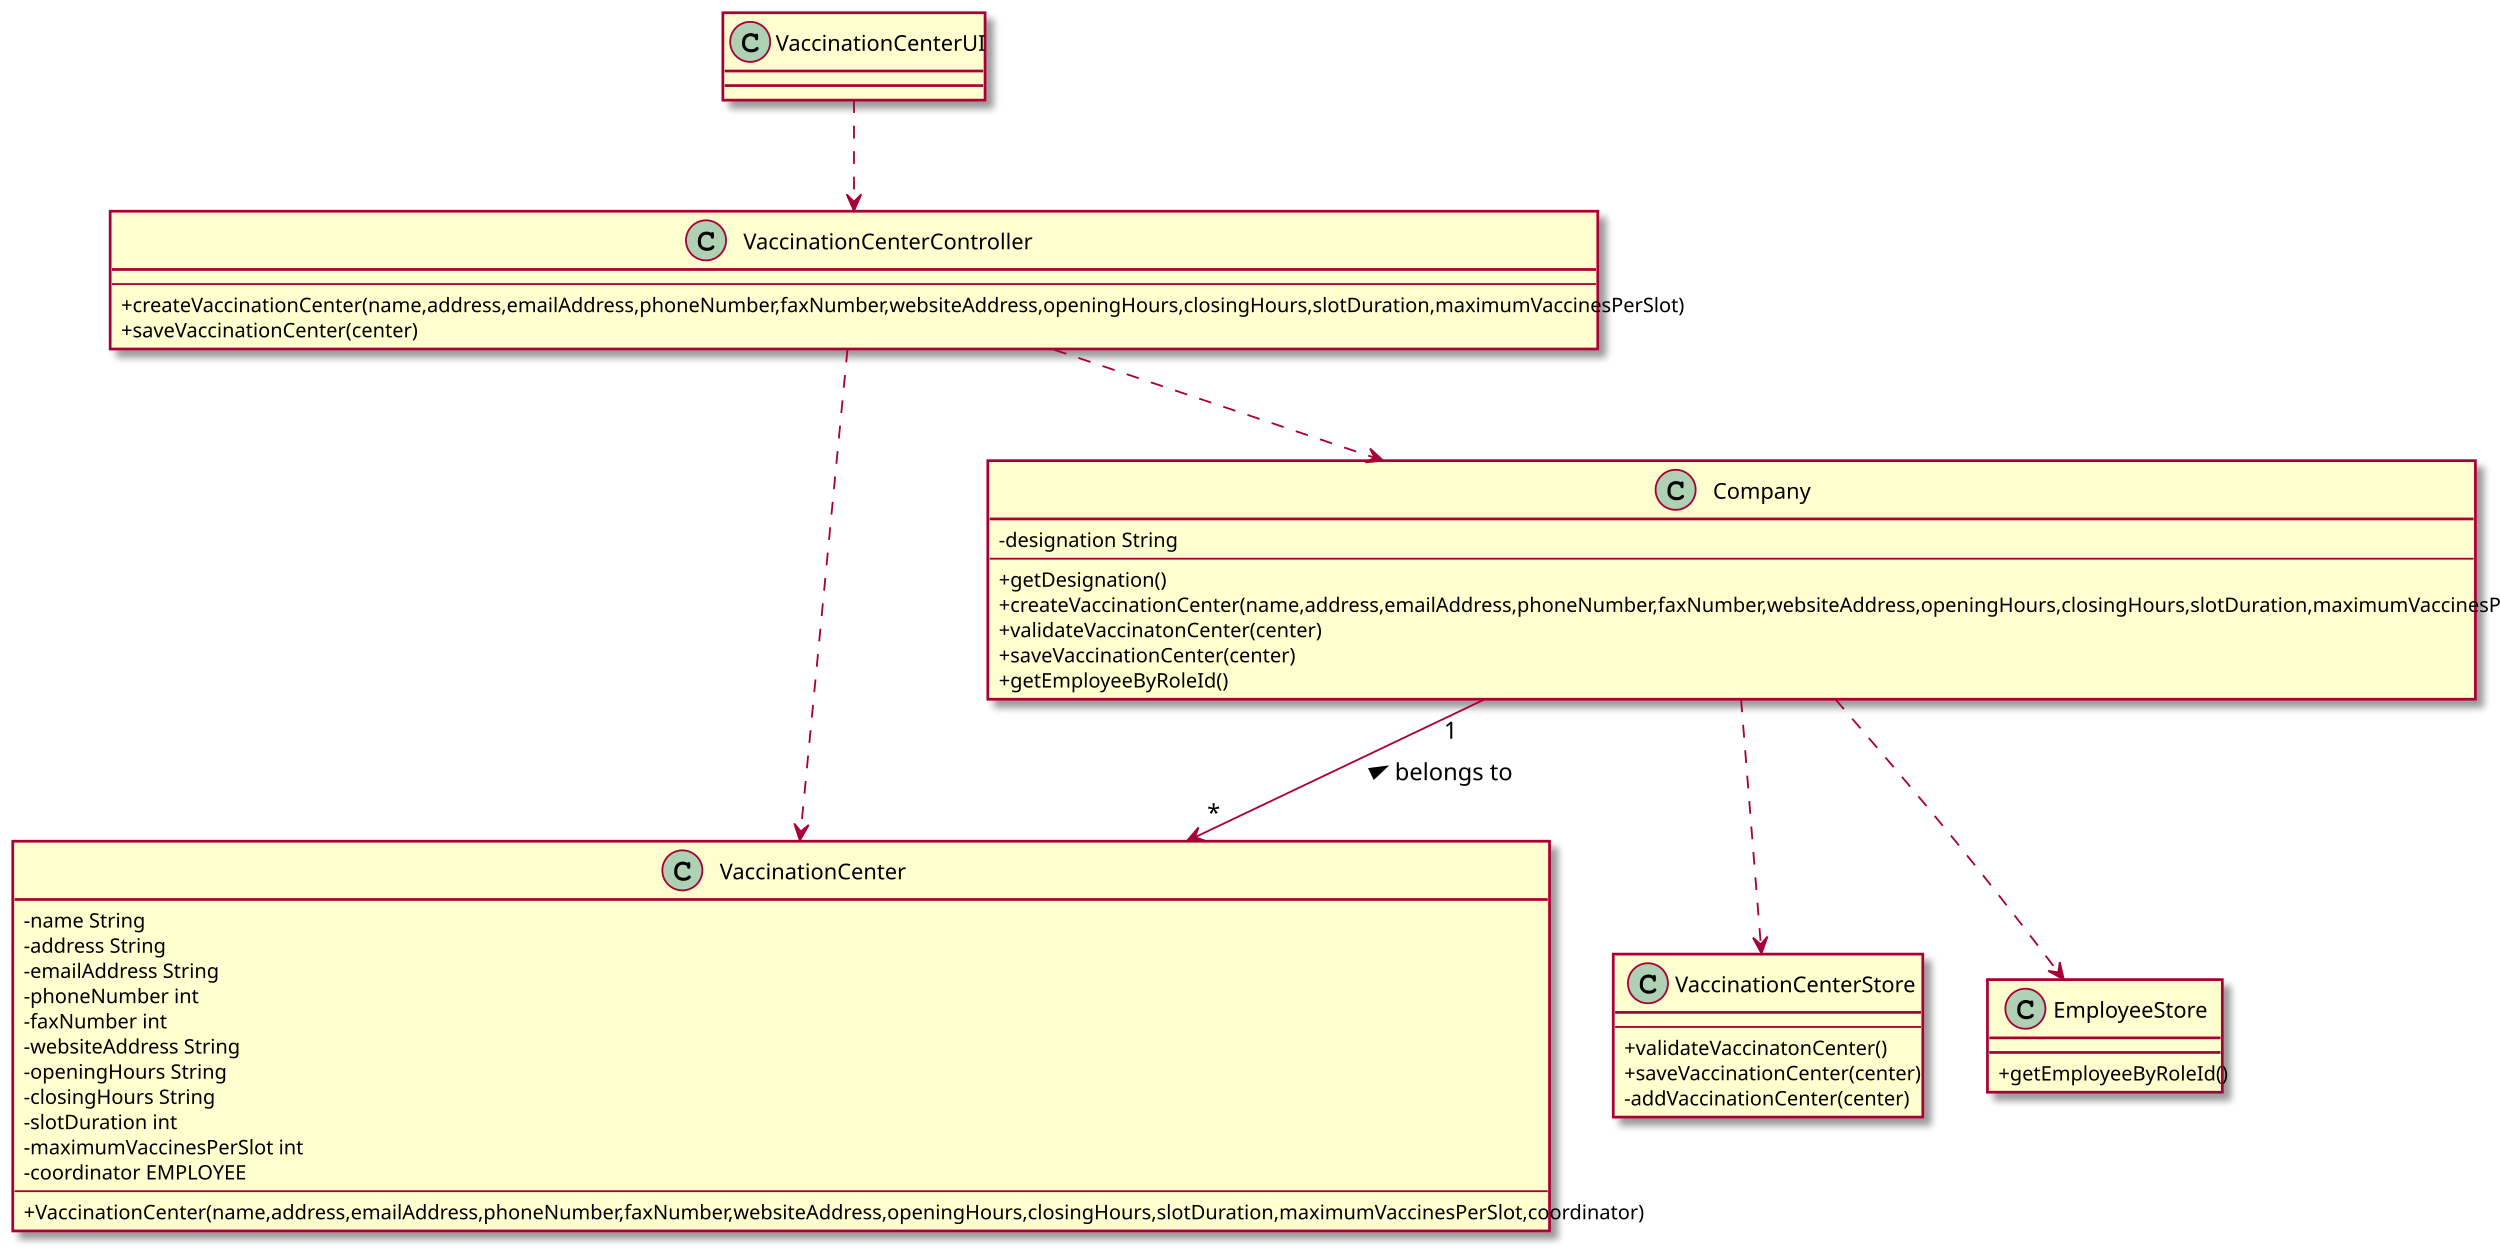
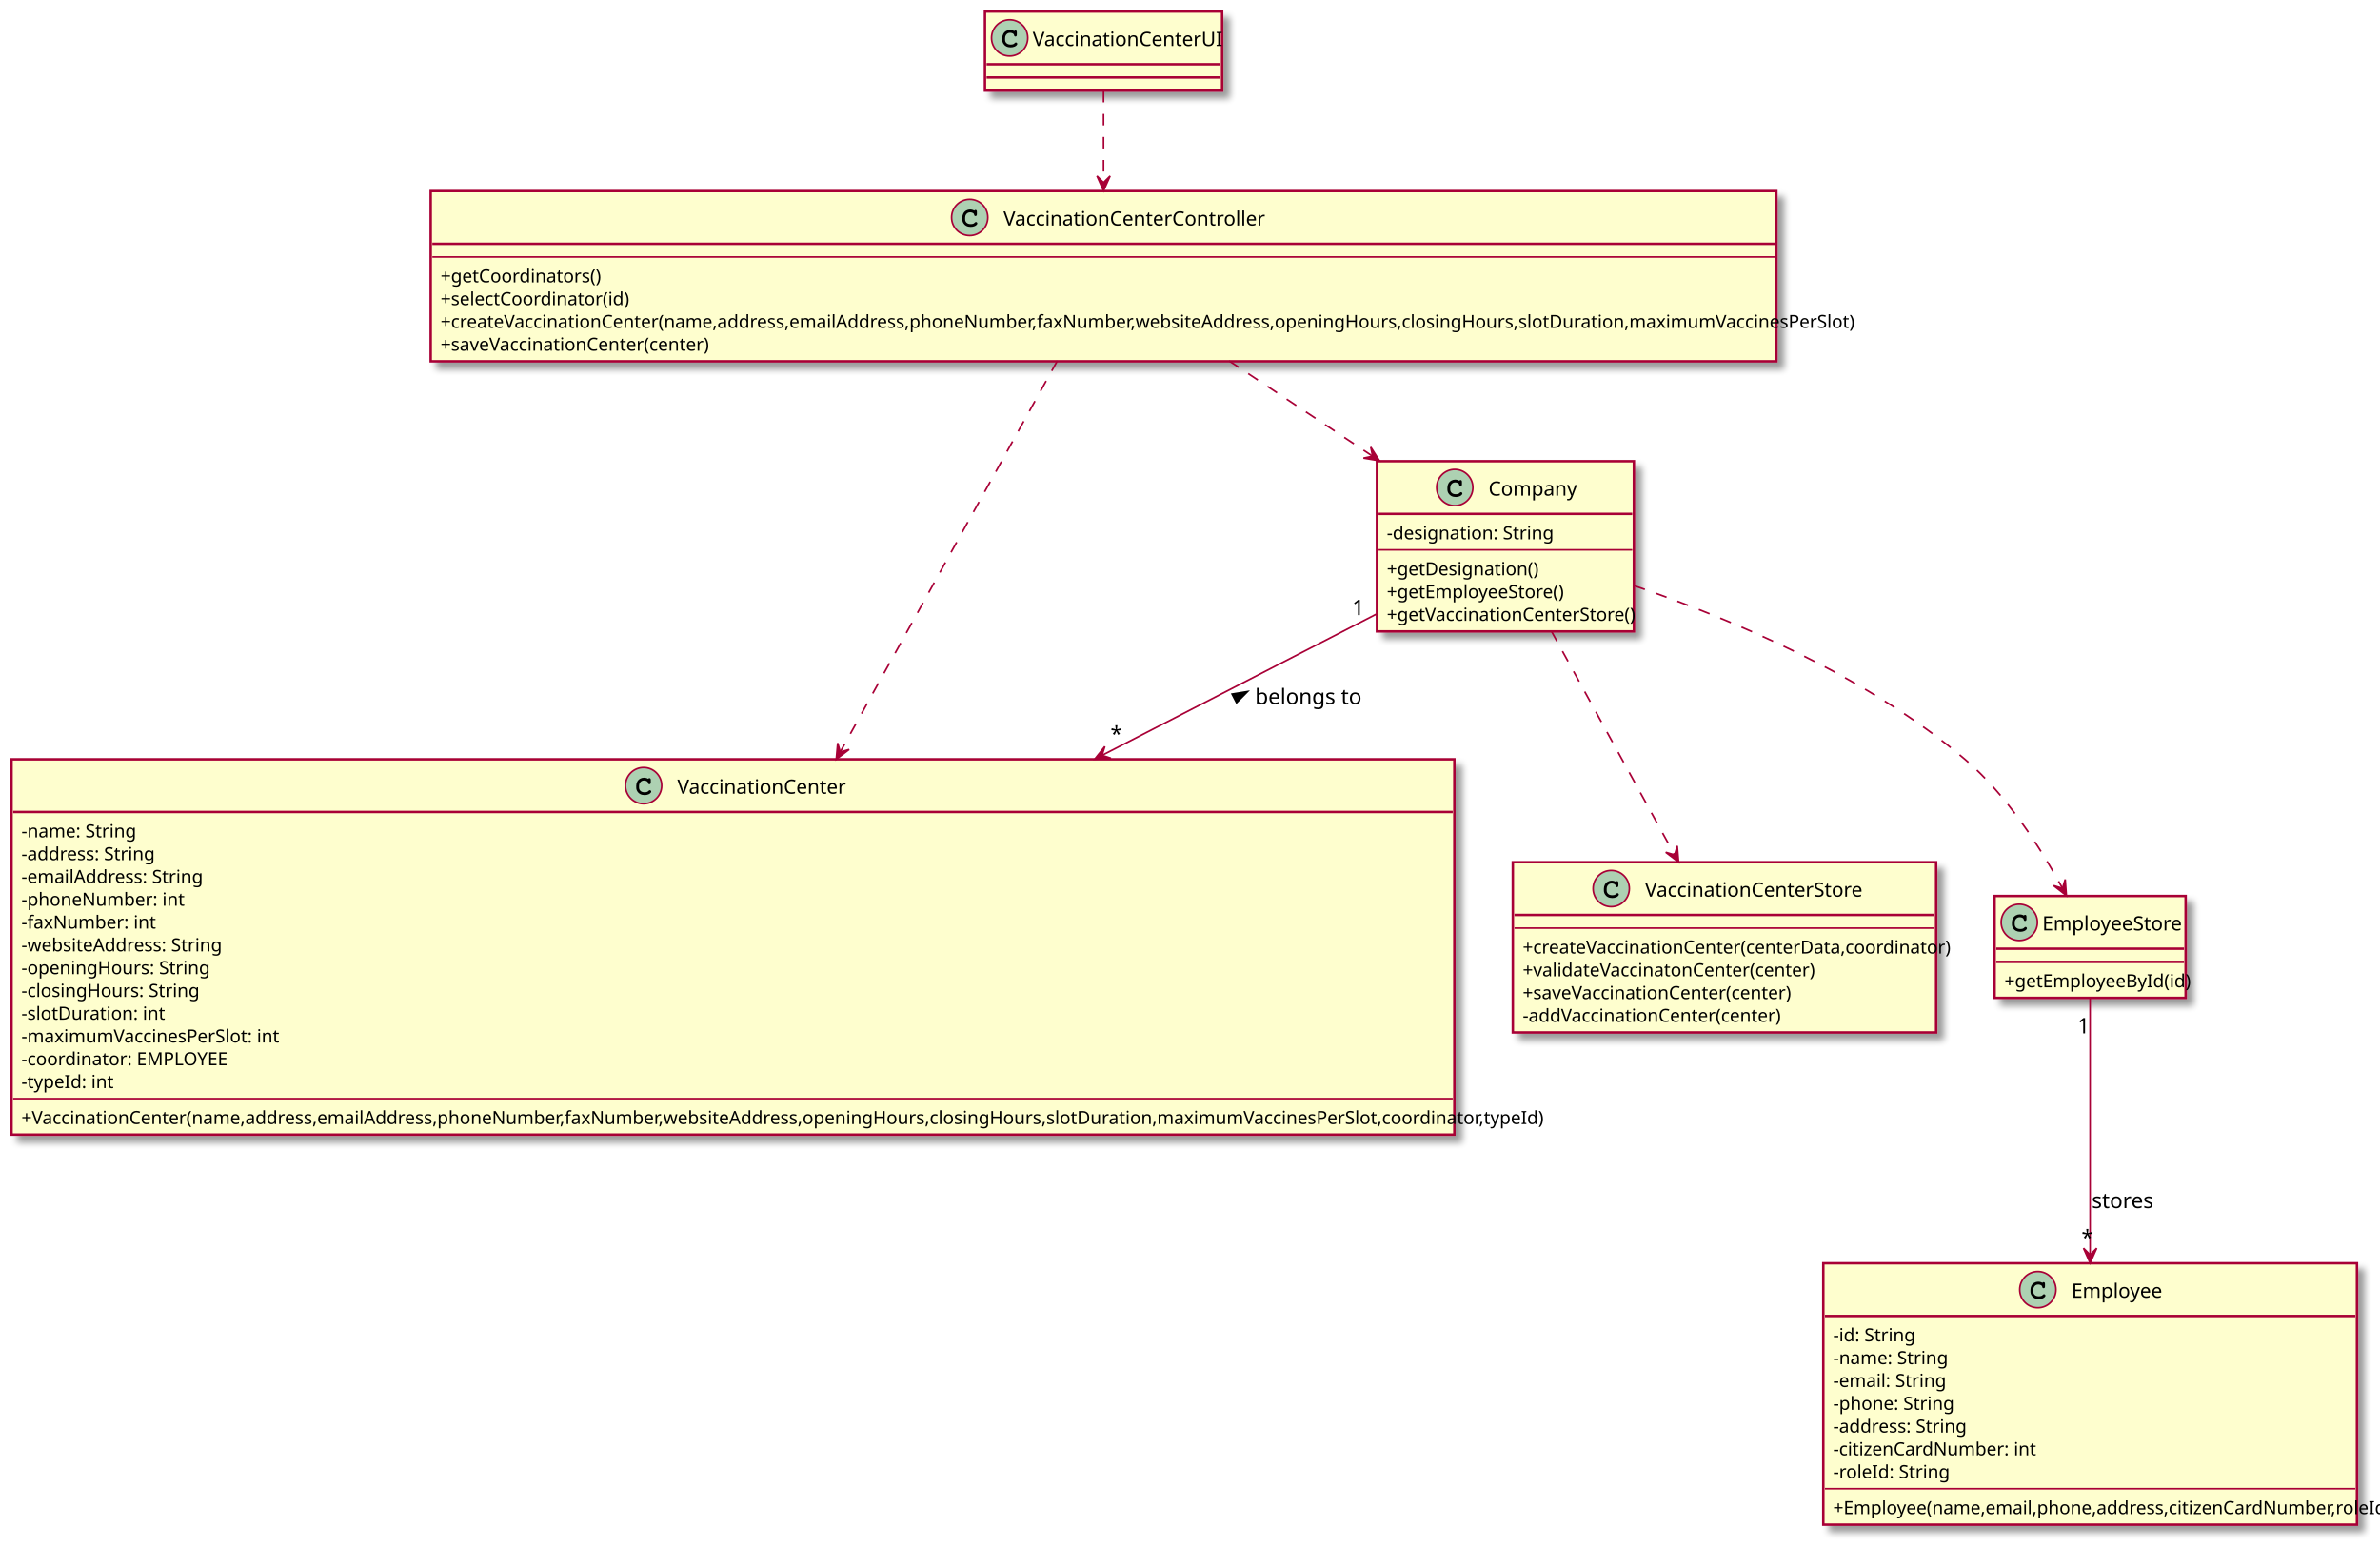
- <svg xmlns="http://www.w3.org/2000/svg" contentScriptType="application/ecmascript" contentStyleType="text/css" height="690px" preserveAspectRatio="none" style="width:1373px;height:690px;background:#FFFFFF;" version="1.1" viewBox="0 0 1373 690" width="1373px" zoomAndPan="magnify">
+ <svg xmlns="http://www.w3.org/2000/svg" contentScriptType="application/ecmascript" contentStyleType="text/css" height="939px" preserveAspectRatio="none" style="width:1445px;height:939px;background:#FFFFFF;" version="1.1" viewBox="0 0 1445 939" width="1445px" zoomAndPan="magnify">
  <defs>
-     <filter height="300%" id="f1e25oillf84bn" width="300%" x="-1" y="-1">
+     <filter height="300%" id="fiparfcaqe4cg" width="300%" x="-1" y="-1">
      <feGaussianBlur result="blurOut" stdDeviation="2.0" />
      <feColorMatrix in="blurOut" result="blurOut2" type="matrix" values="0 0 0 0 0 0 0 0 0 0 0 0 0 0 0 0 0 0 .4 0" />
      <feOffset dx="4.0" dy="4.0" in="blurOut2" result="blurOut3" />
      <feBlend in="SourceGraphic" in2="blurOut3" mode="normal" />
    </filter>
  </defs>
  <g>
-     <rect codeLine="3" fill="#FEFECE" filter="url(#f1e25oillf84bn)" height="214.031" id="VaccinationCenter" style="stroke:#A80036;stroke-width:1.5;" width="844" x="7" y="462" />
-     <ellipse cx="374.75" cy="478" fill="#ADD1B2" rx="11" ry="11" style="stroke:#A80036;stroke-width:1.0;" />
-     <path d="M377.516,473.875 Q377.672,473.656 377.859,473.547 Q378.047,473.438 378.266,473.438 Q378.641,473.438 378.875,473.703 Q379.109,473.953 379.109,474.562 L379.109,476.016 Q379.109,476.625 378.875,476.891 Q378.641,477.156 378.266,477.156 Q377.922,477.156 377.719,476.953 Q377.516,476.766 377.406,476.25 Q377.359,475.891 377.172,475.703 Q376.844,475.328 376.234,475.109 Q375.625,474.891 375,474.891 Q374.234,474.891 373.594,475.219 Q372.969,475.547 372.469,476.297 Q371.984,477.047 371.984,478.078 L371.984,479.172 Q371.984,480.406 372.875,481.234 Q373.766,482.047 375.359,482.047 Q376.297,482.047 376.953,481.797 Q377.344,481.641 377.766,481.203 Q378.031,480.938 378.172,480.859 Q378.328,480.781 378.531,480.781 Q378.859,480.781 379.109,481.047 Q379.375,481.297 379.375,481.641 Q379.375,481.984 379.031,482.391 Q378.531,482.969 377.734,483.297 Q376.656,483.75 375.359,483.75 Q373.844,483.75 372.641,483.125 Q371.656,482.625 370.969,481.562 Q370.281,480.484 370.281,479.203 L370.281,478.047 Q370.281,476.719 370.891,475.578 Q371.516,474.422 372.609,473.812 Q373.703,473.188 374.938,473.188 Q375.672,473.188 376.312,473.359 Q376.969,473.516 377.516,473.875 Z " fill="#000000" />
-     <text fill="#000000" font-family="sans-serif" font-size="12" lengthAdjust="spacing" textLength="100" x="395.25" y="482.91">VaccinationCenter</text>
-     <line style="stroke:#A80036;stroke-width:1.5;" x1="8" x2="850" y1="494" y2="494" />
-     <text fill="#000000" font-family="sans-serif" font-size="11" lengthAdjust="spacing" textLength="61" x="13" y="509.419">-name String</text>
-     <text fill="#000000" font-family="sans-serif" font-size="11" lengthAdjust="spacing" textLength="75" x="13" y="523.255">-address String</text>
-     <text fill="#000000" font-family="sans-serif" font-size="11" lengthAdjust="spacing" textLength="101" x="13" y="537.091">-emailAddress String</text>
-     <text fill="#000000" font-family="sans-serif" font-size="11" lengthAdjust="spacing" textLength="85" x="13" y="550.927">-phoneNumber int</text>
-     <text fill="#000000" font-family="sans-serif" font-size="11" lengthAdjust="spacing" textLength="71" x="13" y="564.763">-faxNumber int</text>
-     <text fill="#000000" font-family="sans-serif" font-size="11" lengthAdjust="spacing" textLength="116" x="13" y="578.599">-websiteAddress String</text>
-     <text fill="#000000" font-family="sans-serif" font-size="11" lengthAdjust="spacing" textLength="102" x="13" y="592.435">-openingHours String</text>
-     <text fill="#000000" font-family="sans-serif" font-size="11" lengthAdjust="spacing" textLength="98" x="13" y="606.27">-closingHours String</text>
-     <text fill="#000000" font-family="sans-serif" font-size="11" lengthAdjust="spacing" textLength="75" x="13" y="620.106">-slotDuration int</text>
-     <text fill="#000000" font-family="sans-serif" font-size="11" lengthAdjust="spacing" textLength="142" x="13" y="633.942">-maximumVaccinesPerSlot int</text>
-     <text fill="#000000" font-family="sans-serif" font-size="11" lengthAdjust="spacing" textLength="116" x="13" y="647.778">-coordinator EMPLOYEE</text>
-     <line style="stroke:#A80036;stroke-width:1.0;" x1="8" x2="850" y1="654.195" y2="654.195" />
-     <text fill="#000000" font-family="sans-serif" font-size="11" lengthAdjust="spacing" textLength="832" x="13" y="669.614">+VaccinationCenter(name,address,emailAddress,phoneNumber,faxNumber,websiteAddress,openingHours,closingHours,slotDuration,maximumVaccinesPerSlot,coordinator)</text>
-     <rect codeLine="20" fill="#FEFECE" filter="url(#f1e25oillf84bn)" height="131.016" id="Company" style="stroke:#A80036;stroke-width:1.5;" width="817" x="542.5" y="253" />
-     <ellipse cx="920.25" cy="269" fill="#ADD1B2" rx="11" ry="11" style="stroke:#A80036;stroke-width:1.0;" />
-     <path d="M923.016,264.875 Q923.172,264.656 923.359,264.547 Q923.547,264.438 923.766,264.438 Q924.141,264.438 924.375,264.703 Q924.609,264.953 924.609,265.562 L924.609,267.016 Q924.609,267.625 924.375,267.891 Q924.141,268.156 923.766,268.156 Q923.422,268.156 923.219,267.953 Q923.016,267.766 922.906,267.25 Q922.859,266.891 922.672,266.703 Q922.344,266.328 921.734,266.109 Q921.125,265.891 920.5,265.891 Q919.734,265.891 919.094,266.219 Q918.469,266.547 917.969,267.297 Q917.484,268.047 917.484,269.078 L917.484,270.172 Q917.484,271.406 918.375,272.234 Q919.266,273.047 920.859,273.047 Q921.797,273.047 922.453,272.797 Q922.844,272.641 923.266,272.203 Q923.531,271.938 923.672,271.859 Q923.828,271.781 924.031,271.781 Q924.359,271.781 924.609,272.047 Q924.875,272.297 924.875,272.641 Q924.875,272.984 924.531,273.391 Q924.031,273.969 923.234,274.297 Q922.156,274.75 920.859,274.75 Q919.344,274.75 918.141,274.125 Q917.156,273.625 916.469,272.562 Q915.781,271.484 915.781,270.203 L915.781,269.047 Q915.781,267.719 916.391,266.578 Q917.016,265.422 918.109,264.812 Q919.203,264.188 920.438,264.188 Q921.172,264.188 921.812,264.359 Q922.469,264.516 923.016,264.875 Z " fill="#000000" />
-     <text fill="#000000" font-family="sans-serif" font-size="12" lengthAdjust="spacing" textLength="53" x="940.75" y="273.91">Company</text>
-     <line style="stroke:#A80036;stroke-width:1.5;" x1="543.5" x2="1358.5" y1="285" y2="285" />
-     <text fill="#000000" font-family="sans-serif" font-size="11" lengthAdjust="spacing" textLength="90" x="548.5" y="300.419">-designation String</text>
-     <line style="stroke:#A80036;stroke-width:1.0;" x1="543.5" x2="1358.5" y1="306.836" y2="306.836" />
-     <text fill="#000000" font-family="sans-serif" font-size="11" lengthAdjust="spacing" textLength="85" x="548.5" y="322.255">+getDesignation()</text>
-     <text fill="#000000" font-family="sans-serif" font-size="11" lengthAdjust="spacing" textLength="805" x="548.5" y="336.091">+createVaccinationCenter(name,address,emailAddress,phoneNumber,faxNumber,websiteAddress,openingHours,closingHours,slotDuration,maximumVaccinesPerSlot)</text>
-     <text fill="#000000" font-family="sans-serif" font-size="11" lengthAdjust="spacing" textLength="169" x="548.5" y="349.927">+validateVaccinatonCenter(center)</text>
-     <text fill="#000000" font-family="sans-serif" font-size="11" lengthAdjust="spacing" textLength="158" x="548.5" y="363.763">+saveVaccinationCenter(center)</text>
-     <text fill="#000000" font-family="sans-serif" font-size="11" lengthAdjust="spacing" textLength="117" x="548.5" y="377.599">+getEmployeeByRoleId()</text>
-     <rect codeLine="30" fill="#FEFECE" filter="url(#f1e25oillf84bn)" height="89.508" id="VaccinationCenterStore" style="stroke:#A80036;stroke-width:1.5;" width="170" x="886" y="524" />
-     <ellipse cx="905.05" cy="540" fill="#ADD1B2" rx="11" ry="11" style="stroke:#A80036;stroke-width:1.0;" />
-     <path d="M907.816,535.875 Q907.972,535.656 908.159,535.547 Q908.347,535.438 908.566,535.438 Q908.941,535.438 909.175,535.703 Q909.409,535.953 909.409,536.562 L909.409,538.016 Q909.409,538.625 909.175,538.891 Q908.941,539.156 908.566,539.156 Q908.222,539.156 908.019,538.953 Q907.816,538.766 907.706,538.25 Q907.659,537.891 907.472,537.703 Q907.144,537.328 906.534,537.109 Q905.925,536.891 905.3,536.891 Q904.534,536.891 903.894,537.219 Q903.269,537.547 902.769,538.297 Q902.284,539.047 902.284,540.078 L902.284,541.172 Q902.284,542.406 903.175,543.234 Q904.066,544.047 905.659,544.047 Q906.597,544.047 907.253,543.797 Q907.644,543.641 908.066,543.203 Q908.331,542.938 908.472,542.859 Q908.628,542.781 908.831,542.781 Q909.159,542.781 909.409,543.047 Q909.675,543.297 909.675,543.641 Q909.675,543.984 909.331,544.391 Q908.831,544.969 908.034,545.297 Q906.956,545.75 905.659,545.75 Q904.144,545.75 902.941,545.125 Q901.956,544.625 901.269,543.562 Q900.581,542.484 900.581,541.203 L900.581,540.047 Q900.581,538.719 901.191,537.578 Q901.816,536.422 902.909,535.812 Q904.003,535.188 905.237,535.188 Q905.972,535.188 906.612,535.359 Q907.269,535.516 907.816,535.875 Z " fill="#000000" />
-     <text fill="#000000" font-family="sans-serif" font-size="12" lengthAdjust="spacing" textLength="129" x="919.95" y="544.91">VaccinationCenterStore</text>
-     <line style="stroke:#A80036;stroke-width:1.5;" x1="887" x2="1055" y1="556" y2="556" />
-     <line style="stroke:#A80036;stroke-width:1.0;" x1="887" x2="1055" y1="564" y2="564" />
-     <text fill="#000000" font-family="sans-serif" font-size="11" lengthAdjust="spacing" textLength="138" x="892" y="579.419">+validateVaccinatonCenter()</text>
-     <text fill="#000000" font-family="sans-serif" font-size="11" lengthAdjust="spacing" textLength="158" x="892" y="593.255">+saveVaccinationCenter(center)</text>
-     <text fill="#000000" font-family="sans-serif" font-size="11" lengthAdjust="spacing" textLength="150" x="892" y="607.091">-addVaccinationCenter(center)</text>
-     <rect codeLine="37" fill="#FEFECE" filter="url(#f1e25oillf84bn)" height="61.836" id="EmployeeStore" style="stroke:#A80036;stroke-width:1.5;" width="129" x="1091.5" y="538" />
-     <ellipse cx="1112.35" cy="554" fill="#ADD1B2" rx="11" ry="11" style="stroke:#A80036;stroke-width:1.0;" />
-     <path d="M1115.116,549.875 Q1115.272,549.656 1115.459,549.547 Q1115.647,549.438 1115.866,549.438 Q1116.241,549.438 1116.475,549.703 Q1116.709,549.953 1116.709,550.562 L1116.709,552.016 Q1116.709,552.625 1116.475,552.891 Q1116.241,553.156 1115.866,553.156 Q1115.522,553.156 1115.319,552.953 Q1115.116,552.766 1115.006,552.25 Q1114.959,551.891 1114.772,551.703 Q1114.444,551.328 1113.834,551.109 Q1113.225,550.891 1112.6,550.891 Q1111.834,550.891 1111.194,551.219 Q1110.569,551.547 1110.069,552.297 Q1109.584,553.047 1109.584,554.078 L1109.584,555.172 Q1109.584,556.406 1110.475,557.234 Q1111.366,558.047 1112.959,558.047 Q1113.897,558.047 1114.553,557.797 Q1114.944,557.641 1115.366,557.203 Q1115.631,556.938 1115.772,556.859 Q1115.928,556.781 1116.131,556.781 Q1116.459,556.781 1116.709,557.047 Q1116.975,557.297 1116.975,557.641 Q1116.975,557.984 1116.631,558.391 Q1116.131,558.969 1115.334,559.297 Q1114.256,559.75 1112.959,559.75 Q1111.444,559.75 1110.241,559.125 Q1109.256,558.625 1108.569,557.562 Q1107.881,556.484 1107.881,555.203 L1107.881,554.047 Q1107.881,552.719 1108.491,551.578 Q1109.116,550.422 1110.209,549.812 Q1111.303,549.188 1112.537,549.188 Q1113.272,549.188 1113.912,549.359 Q1114.569,549.516 1115.116,549.875 Z " fill="#000000" />
-     <text fill="#000000" font-family="sans-serif" font-size="12" lengthAdjust="spacing" textLength="84" x="1127.65" y="558.91">EmployeeStore</text>
-     <line style="stroke:#A80036;stroke-width:1.5;" x1="1092.5" x2="1219.5" y1="570" y2="570" />
-     <line style="stroke:#A80036;stroke-width:1.5;" x1="1092.5" x2="1219.5" y1="578" y2="578" />
-     <text fill="#000000" font-family="sans-serif" font-size="11" lengthAdjust="spacing" textLength="117" x="1097.5" y="593.419">+getEmployeeByRoleId()</text>
-     <rect codeLine="41" fill="#FEFECE" filter="url(#f1e25oillf84bn)" height="75.672" id="VaccinationCenterController" style="stroke:#A80036;stroke-width:1.5;" width="817" x="60.5" y="116" />
-     <ellipse cx="387.75" cy="132" fill="#ADD1B2" rx="11" ry="11" style="stroke:#A80036;stroke-width:1.0;" />
-     <path d="M390.516,127.875 Q390.672,127.656 390.859,127.547 Q391.047,127.438 391.266,127.438 Q391.641,127.438 391.875,127.703 Q392.109,127.953 392.109,128.562 L392.109,130.016 Q392.109,130.625 391.875,130.891 Q391.641,131.156 391.266,131.156 Q390.922,131.156 390.719,130.953 Q390.516,130.766 390.406,130.25 Q390.359,129.891 390.172,129.703 Q389.844,129.328 389.234,129.109 Q388.625,128.891 388,128.891 Q387.234,128.891 386.594,129.219 Q385.969,129.547 385.469,130.297 Q384.984,131.047 384.984,132.078 L384.984,133.172 Q384.984,134.406 385.875,135.234 Q386.766,136.047 388.359,136.047 Q389.297,136.047 389.953,135.797 Q390.344,135.641 390.766,135.203 Q391.031,134.938 391.172,134.859 Q391.328,134.781 391.531,134.781 Q391.859,134.781 392.109,135.047 Q392.375,135.297 392.375,135.641 Q392.375,135.984 392.031,136.391 Q391.531,136.969 390.734,137.297 Q389.656,137.75 388.359,137.75 Q386.844,137.75 385.641,137.125 Q384.656,136.625 383.969,135.562 Q383.281,134.484 383.281,133.203 L383.281,132.047 Q383.281,130.719 383.891,129.578 Q384.516,128.422 385.609,127.812 Q386.703,127.188 387.938,127.188 Q388.672,127.188 389.312,127.359 Q389.969,127.516 390.516,127.875 Z " fill="#000000" />
-     <text fill="#000000" font-family="sans-serif" font-size="12" lengthAdjust="spacing" textLength="154" x="408.25" y="136.91">VaccinationCenterController</text>
-     <line style="stroke:#A80036;stroke-width:1.5;" x1="61.5" x2="876.5" y1="148" y2="148" />
-     <line style="stroke:#A80036;stroke-width:1.0;" x1="61.5" x2="876.5" y1="156" y2="156" />
-     <text fill="#000000" font-family="sans-serif" font-size="11" lengthAdjust="spacing" textLength="805" x="66.5" y="171.419">+createVaccinationCenter(name,address,emailAddress,phoneNumber,faxNumber,websiteAddress,openingHours,closingHours,slotDuration,maximumVaccinesPerSlot)</text>
-     <text fill="#000000" font-family="sans-serif" font-size="11" lengthAdjust="spacing" textLength="158" x="66.5" y="185.255">+saveVaccinationCenter(center)</text>
-     <rect codeLine="47" fill="#FEFECE" filter="url(#f1e25oillf84bn)" height="48" id="VaccinationCenterUI" style="stroke:#A80036;stroke-width:1.5;" width="144" x="397" y="7" />
-     <ellipse cx="412" cy="23" fill="#ADD1B2" rx="11" ry="11" style="stroke:#A80036;stroke-width:1.0;" />
-     <path d="M414.766,18.875 Q414.922,18.656 415.109,18.547 Q415.297,18.438 415.516,18.438 Q415.891,18.438 416.125,18.703 Q416.359,18.953 416.359,19.562 L416.359,21.016 Q416.359,21.625 416.125,21.891 Q415.891,22.156 415.516,22.156 Q415.172,22.156 414.969,21.953 Q414.766,21.766 414.656,21.25 Q414.609,20.891 414.422,20.703 Q414.094,20.328 413.484,20.109 Q412.875,19.891 412.25,19.891 Q411.484,19.891 410.844,20.219 Q410.219,20.547 409.719,21.297 Q409.234,22.047 409.234,23.078 L409.234,24.172 Q409.234,25.406 410.125,26.234 Q411.016,27.047 412.609,27.047 Q413.547,27.047 414.203,26.797 Q414.594,26.641 415.016,26.203 Q415.281,25.938 415.422,25.859 Q415.578,25.781 415.781,25.781 Q416.109,25.781 416.359,26.047 Q416.625,26.297 416.625,26.641 Q416.625,26.984 416.281,27.391 Q415.781,27.969 414.984,28.297 Q413.906,28.75 412.609,28.75 Q411.094,28.75 409.891,28.125 Q408.906,27.625 408.219,26.562 Q407.531,25.484 407.531,24.203 L407.531,23.047 Q407.531,21.719 408.141,20.578 Q408.766,19.422 409.859,18.812 Q410.953,18.188 412.188,18.188 Q412.922,18.188 413.562,18.359 Q414.219,18.516 414.766,18.875 Z " fill="#000000" />
-     <text fill="#000000" font-family="sans-serif" font-size="12" lengthAdjust="spacing" textLength="112" x="426" y="27.91">VaccinationCenterUI</text>
-     <line style="stroke:#A80036;stroke-width:1.5;" x1="398" x2="540" y1="39" y2="39" />
-     <line style="stroke:#A80036;stroke-width:1.5;" x1="398" x2="540" y1="47" y2="47" />
-     <path codeLine="49" d="M469,55.04 C469,70.71 469,91.91 469,110.58 " fill="none" id="VaccinationCenterUI-to-VaccinationCenterController" style="stroke:#A80036;stroke-width:1.0;stroke-dasharray:7.0,7.0;" />
-     <polygon fill="#A80036" points="469,115.77,473,106.77,469,110.77,465,106.77,469,115.77" style="stroke:#A80036;stroke-width:1.0;" />
-     <path codeLine="50" d="M578.98,192.08 C631,209.62 694.73,231.1 754.64,251.3 " fill="none" id="VaccinationCenterController-to-Company" style="stroke:#A80036;stroke-width:1.0;stroke-dasharray:7.0,7.0;" />
-     <polygon fill="#A80036" points="759.68,253,752.431,246.333,754.942,251.402,749.874,253.913,759.68,253" style="stroke:#A80036;stroke-width:1.0;" />
-     <path codeLine="51" d="M815.21,384.14 C766.66,407.26 710.53,433.98 656.36,459.76 " fill="none" id="Company-to-VaccinationCenter" style="stroke:#A80036;stroke-width:1.0;" />
-     <polygon fill="#A80036" points="651.8,461.94,661.645,461.669,656.311,459.784,658.196,454.45,651.8,461.94" style="stroke:#A80036;stroke-width:1.0;" />
-     <polygon fill="#000000" points="761.515,421.027,752.084,422.261,754.611,427.568,761.515,421.027" style="stroke:#000000;stroke-width:1.0;" />
-     <text fill="#000000" font-family="sans-serif" font-size="13" lengthAdjust="spacing" textLength="60" x="766" y="428.495">belongs to</text>
-     <text fill="#000000" font-family="sans-serif" font-size="13" lengthAdjust="spacing" textLength="7" x="792.975" y="405.708">1</text>
-     <text fill="#000000" font-family="sans-serif" font-size="13" lengthAdjust="spacing" textLength="5" x="662.978" y="450.997">*</text>
-     <path codeLine="52" d="M465.42,192.01 C459.71,250.93 448.33,368.37 439.81,456.4 " fill="none" id="VaccinationCenterController-to-VaccinationCenter" style="stroke:#A80036;stroke-width:1.0;stroke-dasharray:7.0,7.0;" />
-     <polygon fill="#A80036" points="439.3,461.62,444.154,453.05,439.785,456.644,436.192,452.275,439.3,461.62" style="stroke:#A80036;stroke-width:1.0;" />
-     <path codeLine="53" d="M956.2,384.14 C959.58,426.12 963.92,479.99 967.02,518.55 " fill="none" id="Company-to-VaccinationCenterStore" style="stroke:#A80036;stroke-width:1.0;stroke-dasharray:7.0,7.0;" />
-     <polygon fill="#A80036" points="967.43,523.65,970.695,514.358,967.029,518.666,962.721,515,967.43,523.65" style="stroke:#A80036;stroke-width:1.0;" />
-     <path codeLine="54" d="M1008.08,384.14 C1029.09,408.33 1052.9,436.19 1074,462 C1093.33,485.64 1114.39,512.91 1130.33,533.86 " fill="none" id="Company-to-EmployeeStore" style="stroke:#A80036;stroke-width:1.0;stroke-dasharray:7.0,7.0;" />
-     <polygon fill="#A80036" points="1133.45,537.97,1131.212,528.379,1130.434,533.982,1124.831,533.205,1133.45,537.97" style="stroke:#A80036;stroke-width:1.0;" />
+     <rect codeLine="3" fill="#FEFECE" filter="url(#fiparfcaqe4cg)" height="227.867" id="VaccinationCenter" style="stroke:#A80036;stroke-width:1.5;" width="876" x="7" y="461" />
+     <ellipse cx="390.75" cy="477" fill="#ADD1B2" rx="11" ry="11" style="stroke:#A80036;stroke-width:1.0;" />
+     <path d="M393.516,472.875 Q393.672,472.656 393.859,472.547 Q394.047,472.438 394.266,472.438 Q394.641,472.438 394.875,472.703 Q395.109,472.953 395.109,473.562 L395.109,475.016 Q395.109,475.625 394.875,475.891 Q394.641,476.156 394.266,476.156 Q393.922,476.156 393.719,475.953 Q393.516,475.766 393.406,475.25 Q393.359,474.891 393.172,474.703 Q392.844,474.328 392.234,474.109 Q391.625,473.891 391,473.891 Q390.234,473.891 389.594,474.219 Q388.969,474.547 388.469,475.297 Q387.984,476.047 387.984,477.078 L387.984,478.172 Q387.984,479.406 388.875,480.234 Q389.766,481.047 391.359,481.047 Q392.297,481.047 392.953,480.797 Q393.344,480.641 393.766,480.203 Q394.031,479.938 394.172,479.859 Q394.328,479.781 394.531,479.781 Q394.859,479.781 395.109,480.047 Q395.375,480.297 395.375,480.641 Q395.375,480.984 395.031,481.391 Q394.531,481.969 393.734,482.297 Q392.656,482.75 391.359,482.75 Q389.844,482.75 388.641,482.125 Q387.656,481.625 386.969,480.562 Q386.281,479.484 386.281,478.203 L386.281,477.047 Q386.281,475.719 386.891,474.578 Q387.516,473.422 388.609,472.812 Q389.703,472.188 390.938,472.188 Q391.672,472.188 392.312,472.359 Q392.969,472.516 393.516,472.875 Z " fill="#000000" />
+     <text fill="#000000" font-family="sans-serif" font-size="12" lengthAdjust="spacing" textLength="100" x="411.25" y="481.91">VaccinationCenter</text>
+     <line style="stroke:#A80036;stroke-width:1.5;" x1="8" x2="882" y1="493" y2="493" />
+     <text fill="#000000" font-family="sans-serif" font-size="11" lengthAdjust="spacing" textLength="64" x="13" y="508.419">-name: String</text>
+     <text fill="#000000" font-family="sans-serif" font-size="11" lengthAdjust="spacing" textLength="78" x="13" y="522.255">-address: String</text>
+     <text fill="#000000" font-family="sans-serif" font-size="11" lengthAdjust="spacing" textLength="104" x="13" y="536.091">-emailAddress: String</text>
+     <text fill="#000000" font-family="sans-serif" font-size="11" lengthAdjust="spacing" textLength="88" x="13" y="549.927">-phoneNumber: int</text>
+     <text fill="#000000" font-family="sans-serif" font-size="11" lengthAdjust="spacing" textLength="74" x="13" y="563.763">-faxNumber: int</text>
+     <text fill="#000000" font-family="sans-serif" font-size="11" lengthAdjust="spacing" textLength="119" x="13" y="577.599">-websiteAddress: String</text>
+     <text fill="#000000" font-family="sans-serif" font-size="11" lengthAdjust="spacing" textLength="105" x="13" y="591.435">-openingHours: String</text>
+     <text fill="#000000" font-family="sans-serif" font-size="11" lengthAdjust="spacing" textLength="101" x="13" y="605.27">-closingHours: String</text>
+     <text fill="#000000" font-family="sans-serif" font-size="11" lengthAdjust="spacing" textLength="78" x="13" y="619.106">-slotDuration: int</text>
+     <text fill="#000000" font-family="sans-serif" font-size="11" lengthAdjust="spacing" textLength="145" x="13" y="632.942">-maximumVaccinesPerSlot: int</text>
+     <text fill="#000000" font-family="sans-serif" font-size="11" lengthAdjust="spacing" textLength="119" x="13" y="646.778">-coordinator: EMPLOYEE</text>
+     <text fill="#000000" font-family="sans-serif" font-size="11" lengthAdjust="spacing" textLength="50" x="13" y="660.614">-typeId: int</text>
+     <line style="stroke:#A80036;stroke-width:1.0;" x1="8" x2="882" y1="667.031" y2="667.031" />
+     <text fill="#000000" font-family="sans-serif" font-size="11" lengthAdjust="spacing" textLength="864" x="13" y="682.45">+VaccinationCenter(name,address,emailAddress,phoneNumber,faxNumber,websiteAddress,openingHours,closingHours,slotDuration,maximumVaccinesPerSlot,coordinator,typeId)</text>
+     <rect codeLine="21" fill="#FEFECE" filter="url(#fiparfcaqe4cg)" height="103.344" id="Company" style="stroke:#A80036;stroke-width:1.5;" width="156" x="836" y="280" />
+     <ellipse cx="883.25" cy="296" fill="#ADD1B2" rx="11" ry="11" style="stroke:#A80036;stroke-width:1.0;" />
+     <path d="M886.016,291.875 Q886.172,291.656 886.359,291.547 Q886.547,291.438 886.766,291.438 Q887.141,291.438 887.375,291.703 Q887.609,291.953 887.609,292.562 L887.609,294.016 Q887.609,294.625 887.375,294.891 Q887.141,295.156 886.766,295.156 Q886.422,295.156 886.219,294.953 Q886.016,294.766 885.906,294.25 Q885.859,293.891 885.672,293.703 Q885.344,293.328 884.734,293.109 Q884.125,292.891 883.5,292.891 Q882.734,292.891 882.094,293.219 Q881.469,293.547 880.969,294.297 Q880.484,295.047 880.484,296.078 L880.484,297.172 Q880.484,298.406 881.375,299.234 Q882.266,300.047 883.859,300.047 Q884.797,300.047 885.453,299.797 Q885.844,299.641 886.266,299.203 Q886.531,298.938 886.672,298.859 Q886.828,298.781 887.031,298.781 Q887.359,298.781 887.609,299.047 Q887.875,299.297 887.875,299.641 Q887.875,299.984 887.531,300.391 Q887.031,300.969 886.234,301.297 Q885.156,301.75 883.859,301.75 Q882.344,301.75 881.141,301.125 Q880.156,300.625 879.469,299.562 Q878.781,298.484 878.781,297.203 L878.781,296.047 Q878.781,294.719 879.391,293.578 Q880.016,292.422 881.109,291.812 Q882.203,291.188 883.438,291.188 Q884.172,291.188 884.812,291.359 Q885.469,291.516 886.016,291.875 Z " fill="#000000" />
+     <text fill="#000000" font-family="sans-serif" font-size="12" lengthAdjust="spacing" textLength="53" x="903.75" y="300.91">Company</text>
+     <line style="stroke:#A80036;stroke-width:1.5;" x1="837" x2="991" y1="312" y2="312" />
+     <text fill="#000000" font-family="sans-serif" font-size="11" lengthAdjust="spacing" textLength="93" x="842" y="327.419">-designation: String</text>
+     <line style="stroke:#A80036;stroke-width:1.0;" x1="837" x2="991" y1="333.836" y2="333.836" />
+     <text fill="#000000" font-family="sans-serif" font-size="11" lengthAdjust="spacing" textLength="85" x="842" y="349.255">+getDesignation()</text>
+     <text fill="#000000" font-family="sans-serif" font-size="11" lengthAdjust="spacing" textLength="101" x="842" y="363.091">+getEmployeeStore()</text>
+     <text fill="#000000" font-family="sans-serif" font-size="11" lengthAdjust="spacing" textLength="144" x="842" y="376.927">+getVaccinationCenterStore()</text>
+     <rect codeLine="29" fill="#FEFECE" filter="url(#fiparfcaqe4cg)" height="103.344" id="VaccinationCenterStore" style="stroke:#A80036;stroke-width:1.5;" width="257" x="918.5" y="523.5" />
+     <ellipse cx="978.25" cy="539.5" fill="#ADD1B2" rx="11" ry="11" style="stroke:#A80036;stroke-width:1.0;" />
+     <path d="M981.016,535.375 Q981.172,535.156 981.359,535.047 Q981.547,534.938 981.766,534.938 Q982.141,534.938 982.375,535.203 Q982.609,535.453 982.609,536.062 L982.609,537.516 Q982.609,538.125 982.375,538.391 Q982.141,538.656 981.766,538.656 Q981.422,538.656 981.219,538.453 Q981.016,538.266 980.906,537.75 Q980.859,537.391 980.672,537.203 Q980.344,536.828 979.734,536.609 Q979.125,536.391 978.5,536.391 Q977.734,536.391 977.094,536.719 Q976.469,537.047 975.969,537.797 Q975.484,538.547 975.484,539.578 L975.484,540.672 Q975.484,541.906 976.375,542.734 Q977.266,543.547 978.859,543.547 Q979.797,543.547 980.453,543.297 Q980.844,543.141 981.266,542.703 Q981.531,542.438 981.672,542.359 Q981.828,542.281 982.031,542.281 Q982.359,542.281 982.609,542.547 Q982.875,542.797 982.875,543.141 Q982.875,543.484 982.531,543.891 Q982.031,544.469 981.234,544.797 Q980.156,545.25 978.859,545.25 Q977.344,545.25 976.141,544.625 Q975.156,544.125 974.469,543.062 Q973.781,541.984 973.781,540.703 L973.781,539.547 Q973.781,538.219 974.391,537.078 Q975.016,535.922 976.109,535.312 Q977.203,534.688 978.438,534.688 Q979.172,534.688 979.812,534.859 Q980.469,535.016 981.016,535.375 Z " fill="#000000" />
+     <text fill="#000000" font-family="sans-serif" font-size="12" lengthAdjust="spacing" textLength="129" x="998.75" y="544.41">VaccinationCenterStore</text>
+     <line style="stroke:#A80036;stroke-width:1.5;" x1="919.5" x2="1174.5" y1="555.5" y2="555.5" />
+     <line style="stroke:#A80036;stroke-width:1.0;" x1="919.5" x2="1174.5" y1="563.5" y2="563.5" />
+     <text fill="#000000" font-family="sans-serif" font-size="11" lengthAdjust="spacing" textLength="245" x="924.5" y="578.919">+createVaccinationCenter(centerData,coordinator)</text>
+     <text fill="#000000" font-family="sans-serif" font-size="11" lengthAdjust="spacing" textLength="169" x="924.5" y="592.755">+validateVaccinatonCenter(center)</text>
+     <text fill="#000000" font-family="sans-serif" font-size="11" lengthAdjust="spacing" textLength="158" x="924.5" y="606.591">+saveVaccinationCenter(center)</text>
+     <text fill="#000000" font-family="sans-serif" font-size="11" lengthAdjust="spacing" textLength="150" x="924.5" y="620.427">-addVaccinationCenter(center)</text>
+     <rect codeLine="37" fill="#FEFECE" filter="url(#fiparfcaqe4cg)" height="158.688" id="Employee" style="stroke:#A80036;stroke-width:1.5;" width="324" x="1107" y="767" />
+     <ellipse cx="1237.25" cy="783" fill="#ADD1B2" rx="11" ry="11" style="stroke:#A80036;stroke-width:1.0;" />
+     <path d="M1240.016,778.875 Q1240.172,778.656 1240.359,778.547 Q1240.547,778.438 1240.766,778.438 Q1241.141,778.438 1241.375,778.703 Q1241.609,778.953 1241.609,779.562 L1241.609,781.016 Q1241.609,781.625 1241.375,781.891 Q1241.141,782.156 1240.766,782.156 Q1240.422,782.156 1240.219,781.953 Q1240.016,781.766 1239.906,781.25 Q1239.859,780.891 1239.672,780.703 Q1239.344,780.328 1238.734,780.109 Q1238.125,779.891 1237.5,779.891 Q1236.734,779.891 1236.094,780.219 Q1235.469,780.547 1234.969,781.297 Q1234.484,782.047 1234.484,783.078 L1234.484,784.172 Q1234.484,785.406 1235.375,786.234 Q1236.266,787.047 1237.859,787.047 Q1238.797,787.047 1239.453,786.797 Q1239.844,786.641 1240.266,786.203 Q1240.531,785.938 1240.672,785.859 Q1240.828,785.781 1241.031,785.781 Q1241.359,785.781 1241.609,786.047 Q1241.875,786.297 1241.875,786.641 Q1241.875,786.984 1241.531,787.391 Q1241.031,787.969 1240.234,788.297 Q1239.156,788.75 1237.859,788.75 Q1236.344,788.75 1235.141,788.125 Q1234.156,787.625 1233.469,786.562 Q1232.781,785.484 1232.781,784.203 L1232.781,783.047 Q1232.781,781.719 1233.391,780.578 Q1234.016,779.422 1235.109,778.812 Q1236.203,778.188 1237.438,778.188 Q1238.172,778.188 1238.812,778.359 Q1239.469,778.516 1240.016,778.875 Z " fill="#000000" />
+     <text fill="#000000" font-family="sans-serif" font-size="12" lengthAdjust="spacing" textLength="55" x="1257.75" y="787.91">Employee</text>
+     <line style="stroke:#A80036;stroke-width:1.5;" x1="1108" x2="1430" y1="799" y2="799" />
+     <text fill="#000000" font-family="sans-serif" font-size="11" lengthAdjust="spacing" textLength="46" x="1113" y="814.419">-id: String</text>
+     <text fill="#000000" font-family="sans-serif" font-size="11" lengthAdjust="spacing" textLength="64" x="1113" y="828.255">-name: String</text>
+     <text fill="#000000" font-family="sans-serif" font-size="11" lengthAdjust="spacing" textLength="62" x="1113" y="842.091">-email: String</text>
+     <text fill="#000000" font-family="sans-serif" font-size="11" lengthAdjust="spacing" textLength="68" x="1113" y="855.927">-phone: String</text>
+     <text fill="#000000" font-family="sans-serif" font-size="11" lengthAdjust="spacing" textLength="78" x="1113" y="869.763">-address: String</text>
+     <text fill="#000000" font-family="sans-serif" font-size="11" lengthAdjust="spacing" textLength="112" x="1113" y="883.599">-citizenCardNumber: int</text>
+     <text fill="#000000" font-family="sans-serif" font-size="11" lengthAdjust="spacing" textLength="64" x="1113" y="897.435">-roleId: String</text>
+     <line style="stroke:#A80036;stroke-width:1.0;" x1="1108" x2="1430" y1="903.852" y2="903.852" />
+     <text fill="#000000" font-family="sans-serif" font-size="11" lengthAdjust="spacing" textLength="312" x="1113" y="919.27">+Employee(name,email,phone,address,citizenCardNumber,roleId)</text>
+     <rect codeLine="49" fill="#FEFECE" filter="url(#fiparfcaqe4cg)" height="61.836" id="EmployeeStore" style="stroke:#A80036;stroke-width:1.5;" width="116" x="1211" y="544" />
+     <ellipse cx="1226" cy="560" fill="#ADD1B2" rx="11" ry="11" style="stroke:#A80036;stroke-width:1.0;" />
+     <path d="M1228.766,555.875 Q1228.922,555.656 1229.109,555.547 Q1229.297,555.438 1229.516,555.438 Q1229.891,555.438 1230.125,555.703 Q1230.359,555.953 1230.359,556.562 L1230.359,558.016 Q1230.359,558.625 1230.125,558.891 Q1229.891,559.156 1229.516,559.156 Q1229.172,559.156 1228.969,558.953 Q1228.766,558.766 1228.656,558.25 Q1228.609,557.891 1228.422,557.703 Q1228.094,557.328 1227.484,557.109 Q1226.875,556.891 1226.25,556.891 Q1225.484,556.891 1224.844,557.219 Q1224.219,557.547 1223.719,558.297 Q1223.234,559.047 1223.234,560.078 L1223.234,561.172 Q1223.234,562.406 1224.125,563.234 Q1225.016,564.047 1226.609,564.047 Q1227.547,564.047 1228.203,563.797 Q1228.594,563.641 1229.016,563.203 Q1229.281,562.938 1229.422,562.859 Q1229.578,562.781 1229.781,562.781 Q1230.109,562.781 1230.359,563.047 Q1230.625,563.297 1230.625,563.641 Q1230.625,563.984 1230.281,564.391 Q1229.781,564.969 1228.984,565.297 Q1227.906,565.75 1226.609,565.75 Q1225.094,565.75 1223.891,565.125 Q1222.906,564.625 1222.219,563.562 Q1221.531,562.484 1221.531,561.203 L1221.531,560.047 Q1221.531,558.719 1222.141,557.578 Q1222.766,556.422 1223.859,555.812 Q1224.953,555.188 1226.188,555.188 Q1226.922,555.188 1227.562,555.359 Q1228.219,555.516 1228.766,555.875 Z " fill="#000000" />
+     <text fill="#000000" font-family="sans-serif" font-size="12" lengthAdjust="spacing" textLength="84" x="1240" y="564.91">EmployeeStore</text>
+     <line style="stroke:#A80036;stroke-width:1.5;" x1="1212" x2="1326" y1="576" y2="576" />
+     <line style="stroke:#A80036;stroke-width:1.5;" x1="1212" x2="1326" y1="584" y2="584" />
+     <text fill="#000000" font-family="sans-serif" font-size="11" lengthAdjust="spacing" textLength="104" x="1217" y="599.419">+getEmployeeById(id)</text>
+     <rect codeLine="53" fill="#FEFECE" filter="url(#fiparfcaqe4cg)" height="103.344" id="VaccinationCenterController" style="stroke:#A80036;stroke-width:1.5;" width="817" x="261.5" y="116" />
+     <ellipse cx="588.75" cy="132" fill="#ADD1B2" rx="11" ry="11" style="stroke:#A80036;stroke-width:1.0;" />
+     <path d="M591.516,127.875 Q591.672,127.656 591.859,127.547 Q592.047,127.438 592.266,127.438 Q592.641,127.438 592.875,127.703 Q593.109,127.953 593.109,128.562 L593.109,130.016 Q593.109,130.625 592.875,130.891 Q592.641,131.156 592.266,131.156 Q591.922,131.156 591.719,130.953 Q591.516,130.766 591.406,130.25 Q591.359,129.891 591.172,129.703 Q590.844,129.328 590.234,129.109 Q589.625,128.891 589,128.891 Q588.234,128.891 587.594,129.219 Q586.969,129.547 586.469,130.297 Q585.984,131.047 585.984,132.078 L585.984,133.172 Q585.984,134.406 586.875,135.234 Q587.766,136.047 589.359,136.047 Q590.297,136.047 590.953,135.797 Q591.344,135.641 591.766,135.203 Q592.031,134.938 592.172,134.859 Q592.328,134.781 592.531,134.781 Q592.859,134.781 593.109,135.047 Q593.375,135.297 593.375,135.641 Q593.375,135.984 593.031,136.391 Q592.531,136.969 591.734,137.297 Q590.656,137.75 589.359,137.75 Q587.844,137.75 586.641,137.125 Q585.656,136.625 584.969,135.562 Q584.281,134.484 584.281,133.203 L584.281,132.047 Q584.281,130.719 584.891,129.578 Q585.516,128.422 586.609,127.812 Q587.703,127.188 588.938,127.188 Q589.672,127.188 590.312,127.359 Q590.969,127.516 591.516,127.875 Z " fill="#000000" />
+     <text fill="#000000" font-family="sans-serif" font-size="12" lengthAdjust="spacing" textLength="154" x="609.25" y="136.91">VaccinationCenterController</text>
+     <line style="stroke:#A80036;stroke-width:1.5;" x1="262.5" x2="1077.5" y1="148" y2="148" />
+     <line style="stroke:#A80036;stroke-width:1.0;" x1="262.5" x2="1077.5" y1="156" y2="156" />
+     <text fill="#000000" font-family="sans-serif" font-size="11" lengthAdjust="spacing" textLength="91" x="267.5" y="171.419">+getCoordinators()</text>
+     <text fill="#000000" font-family="sans-serif" font-size="11" lengthAdjust="spacing" textLength="107" x="267.5" y="185.255">+selectCoordinator(id)</text>
+     <text fill="#000000" font-family="sans-serif" font-size="11" lengthAdjust="spacing" textLength="805" x="267.5" y="199.091">+createVaccinationCenter(name,address,emailAddress,phoneNumber,faxNumber,websiteAddress,openingHours,closingHours,slotDuration,maximumVaccinesPerSlot)</text>
+     <text fill="#000000" font-family="sans-serif" font-size="11" lengthAdjust="spacing" textLength="158" x="267.5" y="212.927">+saveVaccinationCenter(center)</text>
+     <rect codeLine="61" fill="#FEFECE" filter="url(#fiparfcaqe4cg)" height="48" id="VaccinationCenterUI" style="stroke:#A80036;stroke-width:1.5;" width="144" x="598" y="7" />
+     <ellipse cx="613" cy="23" fill="#ADD1B2" rx="11" ry="11" style="stroke:#A80036;stroke-width:1.0;" />
+     <path d="M615.766,18.875 Q615.922,18.656 616.109,18.547 Q616.297,18.438 616.516,18.438 Q616.891,18.438 617.125,18.703 Q617.359,18.953 617.359,19.562 L617.359,21.016 Q617.359,21.625 617.125,21.891 Q616.891,22.156 616.516,22.156 Q616.172,22.156 615.969,21.953 Q615.766,21.766 615.656,21.25 Q615.609,20.891 615.422,20.703 Q615.094,20.328 614.484,20.109 Q613.875,19.891 613.25,19.891 Q612.484,19.891 611.844,20.219 Q611.219,20.547 610.719,21.297 Q610.234,22.047 610.234,23.078 L610.234,24.172 Q610.234,25.406 611.125,26.234 Q612.016,27.047 613.609,27.047 Q614.547,27.047 615.203,26.797 Q615.594,26.641 616.016,26.203 Q616.281,25.938 616.422,25.859 Q616.578,25.781 616.781,25.781 Q617.109,25.781 617.359,26.047 Q617.625,26.297 617.625,26.641 Q617.625,26.984 617.281,27.391 Q616.781,27.969 615.984,28.297 Q614.906,28.75 613.609,28.75 Q612.094,28.75 610.891,28.125 Q609.906,27.625 609.219,26.562 Q608.531,25.484 608.531,24.203 L608.531,23.047 Q608.531,21.719 609.141,20.578 Q609.766,19.422 610.859,18.812 Q611.953,18.188 613.188,18.188 Q613.922,18.188 614.562,18.359 Q615.219,18.516 615.766,18.875 Z " fill="#000000" />
+     <text fill="#000000" font-family="sans-serif" font-size="12" lengthAdjust="spacing" textLength="112" x="627" y="27.91">VaccinationCenterUI</text>
+     <line style="stroke:#A80036;stroke-width:1.5;" x1="599" x2="741" y1="39" y2="39" />
+     <line style="stroke:#A80036;stroke-width:1.5;" x1="599" x2="741" y1="47" y2="47" />
+     <path codeLine="63" d="M670,55.12 C670,70.36 670,91.02 670,110.4 " fill="none" id="VaccinationCenterUI-to-VaccinationCenterController" style="stroke:#A80036;stroke-width:1.0;stroke-dasharray:7.0,7.0;" />
+     <polygon fill="#A80036" points="670,115.83,674,106.83,670,110.83,666,106.83,670,115.83" style="stroke:#A80036;stroke-width:1.0;" />
+     <path codeLine="64" d="M746.2,219.09 C773.81,237.42 805.07,258.18 833.07,276.77 " fill="none" id="VaccinationCenterController-to-Company" style="stroke:#A80036;stroke-width:1.0;stroke-dasharray:7.0,7.0;" />
+     <polygon fill="#A80036" points="837.54,279.74,832.237,271.44,833.369,276.983,827.826,278.114,837.54,279.74" style="stroke:#A80036;stroke-width:1.0;" />
+     <path codeLine="65" d="M835.76,372.79 C789.79,396.46 729.11,427.71 669.31,458.5 " fill="none" id="Company-to-VaccinationCenter" style="stroke:#A80036;stroke-width:1.0;" />
+     <polygon fill="#A80036" points="664.64,460.9,674.471,460.315,669.08,458.601,670.794,453.21,664.64,460.9" style="stroke:#A80036;stroke-width:1.0;" />
+     <polygon fill="#000000" points="757.445,419.887,748.058,421.415,750.749,426.64,757.445,419.887" style="stroke:#000000;stroke-width:1.0;" />
+     <text fill="#000000" font-family="sans-serif" font-size="13" lengthAdjust="spacing" textLength="60" x="762" y="427.495">belongs to</text>
+     <text fill="#000000" font-family="sans-serif" font-size="13" lengthAdjust="spacing" textLength="7" x="820.969" y="373.458">1</text>
+     <text fill="#000000" font-family="sans-serif" font-size="13" lengthAdjust="spacing" textLength="5" x="674.229" y="450.208">*</text>
+     <path codeLine="66" d="M641.96,219.04 C609.21,278.05 553.97,377.61 510.31,456.29 " fill="none" id="VaccinationCenterController-to-VaccinationCenter" style="stroke:#A80036;stroke-width:1.0;stroke-dasharray:7.0,7.0;" />
+     <polygon fill="#A80036" points="507.72,460.97,515.587,455.045,510.148,456.599,508.594,451.16,507.72,460.97" style="stroke:#A80036;stroke-width:1.0;" />
+     <path codeLine="67" d="M941.88,383.13 C963.78,422.89 994.24,478.19 1016.73,519.03 " fill="none" id="Company-to-VaccinationCenterStore" style="stroke:#A80036;stroke-width:1.0;stroke-dasharray:7.0,7.0;" />
+     <polygon fill="#A80036" points="1019.16,523.44,1018.348,513.625,1016.76,519.054,1011.331,517.465,1019.16,523.44" style="stroke:#A80036;stroke-width:1.0;" />
+     <path codeLine="68" d="M992.04,355.55 C1051.87,376.07 1133.91,410.71 1193,461 C1218.42,482.64 1238.92,514.79 1252.2,539.27 " fill="none" id="Company-to-EmployeeStore" style="stroke:#A80036;stroke-width:1.0;stroke-dasharray:7.0,7.0;" />
+     <polygon fill="#A80036" points="1254.59,543.75,1253.879,533.927,1252.235,539.339,1246.822,537.695,1254.59,543.75" style="stroke:#A80036;stroke-width:1.0;" />
+     <path codeLine="69" d="M1269,606.13 C1269,643.52 1269,708.82 1269,761.78 " fill="none" id="EmployeeStore-to-Employee" style="stroke:#A80036;stroke-width:1.0;" />
+     <polygon fill="#A80036" points="1269,766.86,1273,757.86,1269,761.86,1265,757.86,1269,766.86" style="stroke:#A80036;stroke-width:1.0;" />
+     <text fill="#000000" font-family="sans-serif" font-size="13" lengthAdjust="spacing" textLength="36" x="1270" y="733.495">stores</text>
+     <text fill="#000000" font-family="sans-serif" font-size="13" lengthAdjust="spacing" textLength="7" x="1261.311" y="627.38">1</text>
+     <text fill="#000000" font-family="sans-serif" font-size="13" lengthAdjust="spacing" textLength="5" x="1263.762" y="756.034">*</text>
  </g>
</svg>
